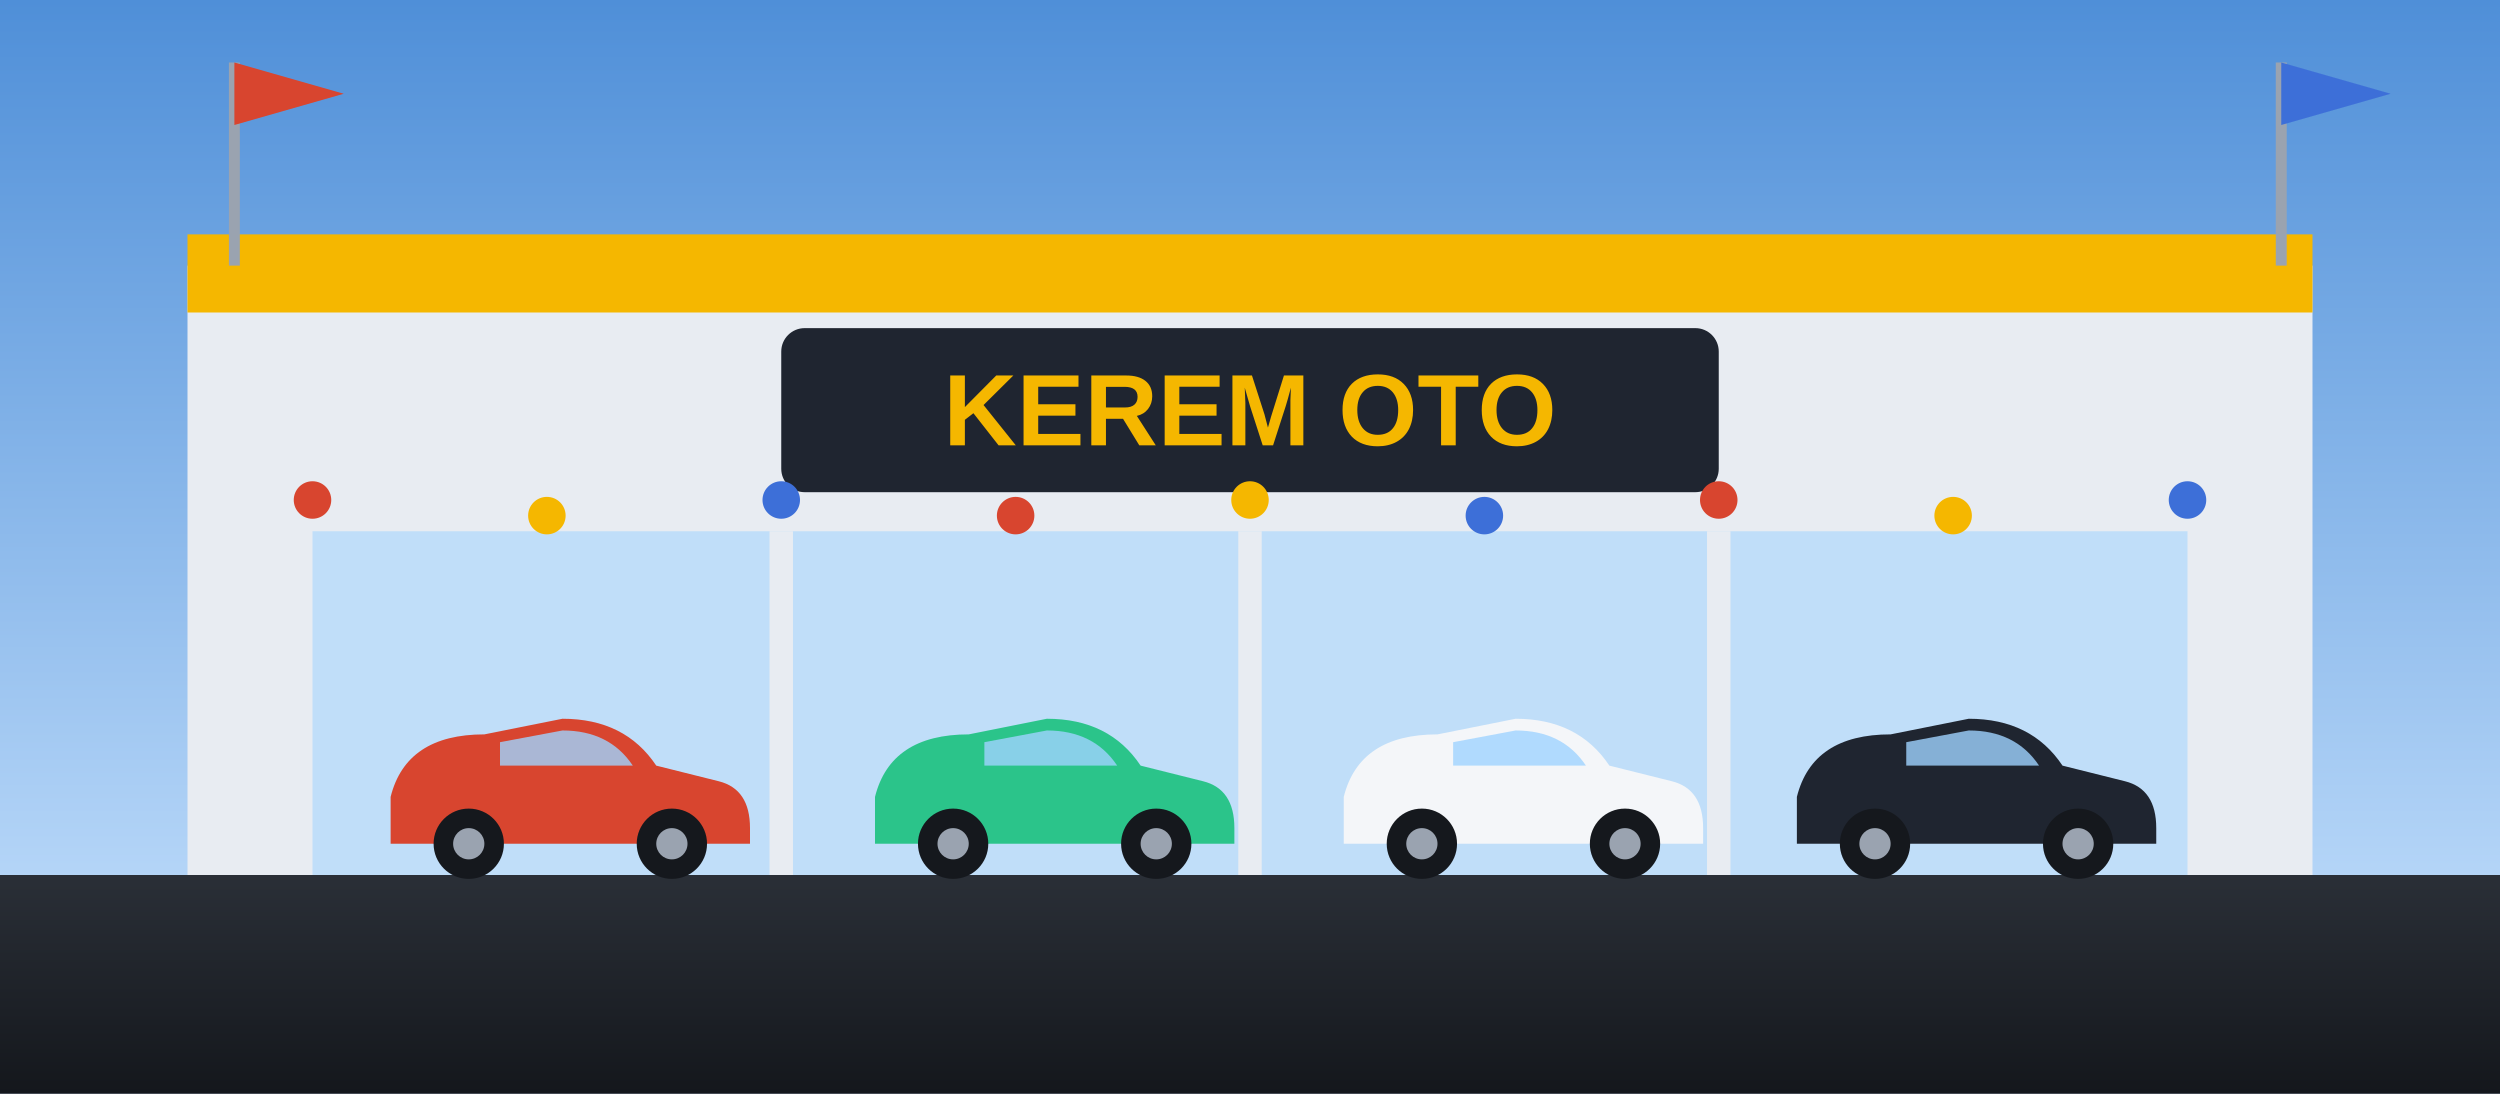
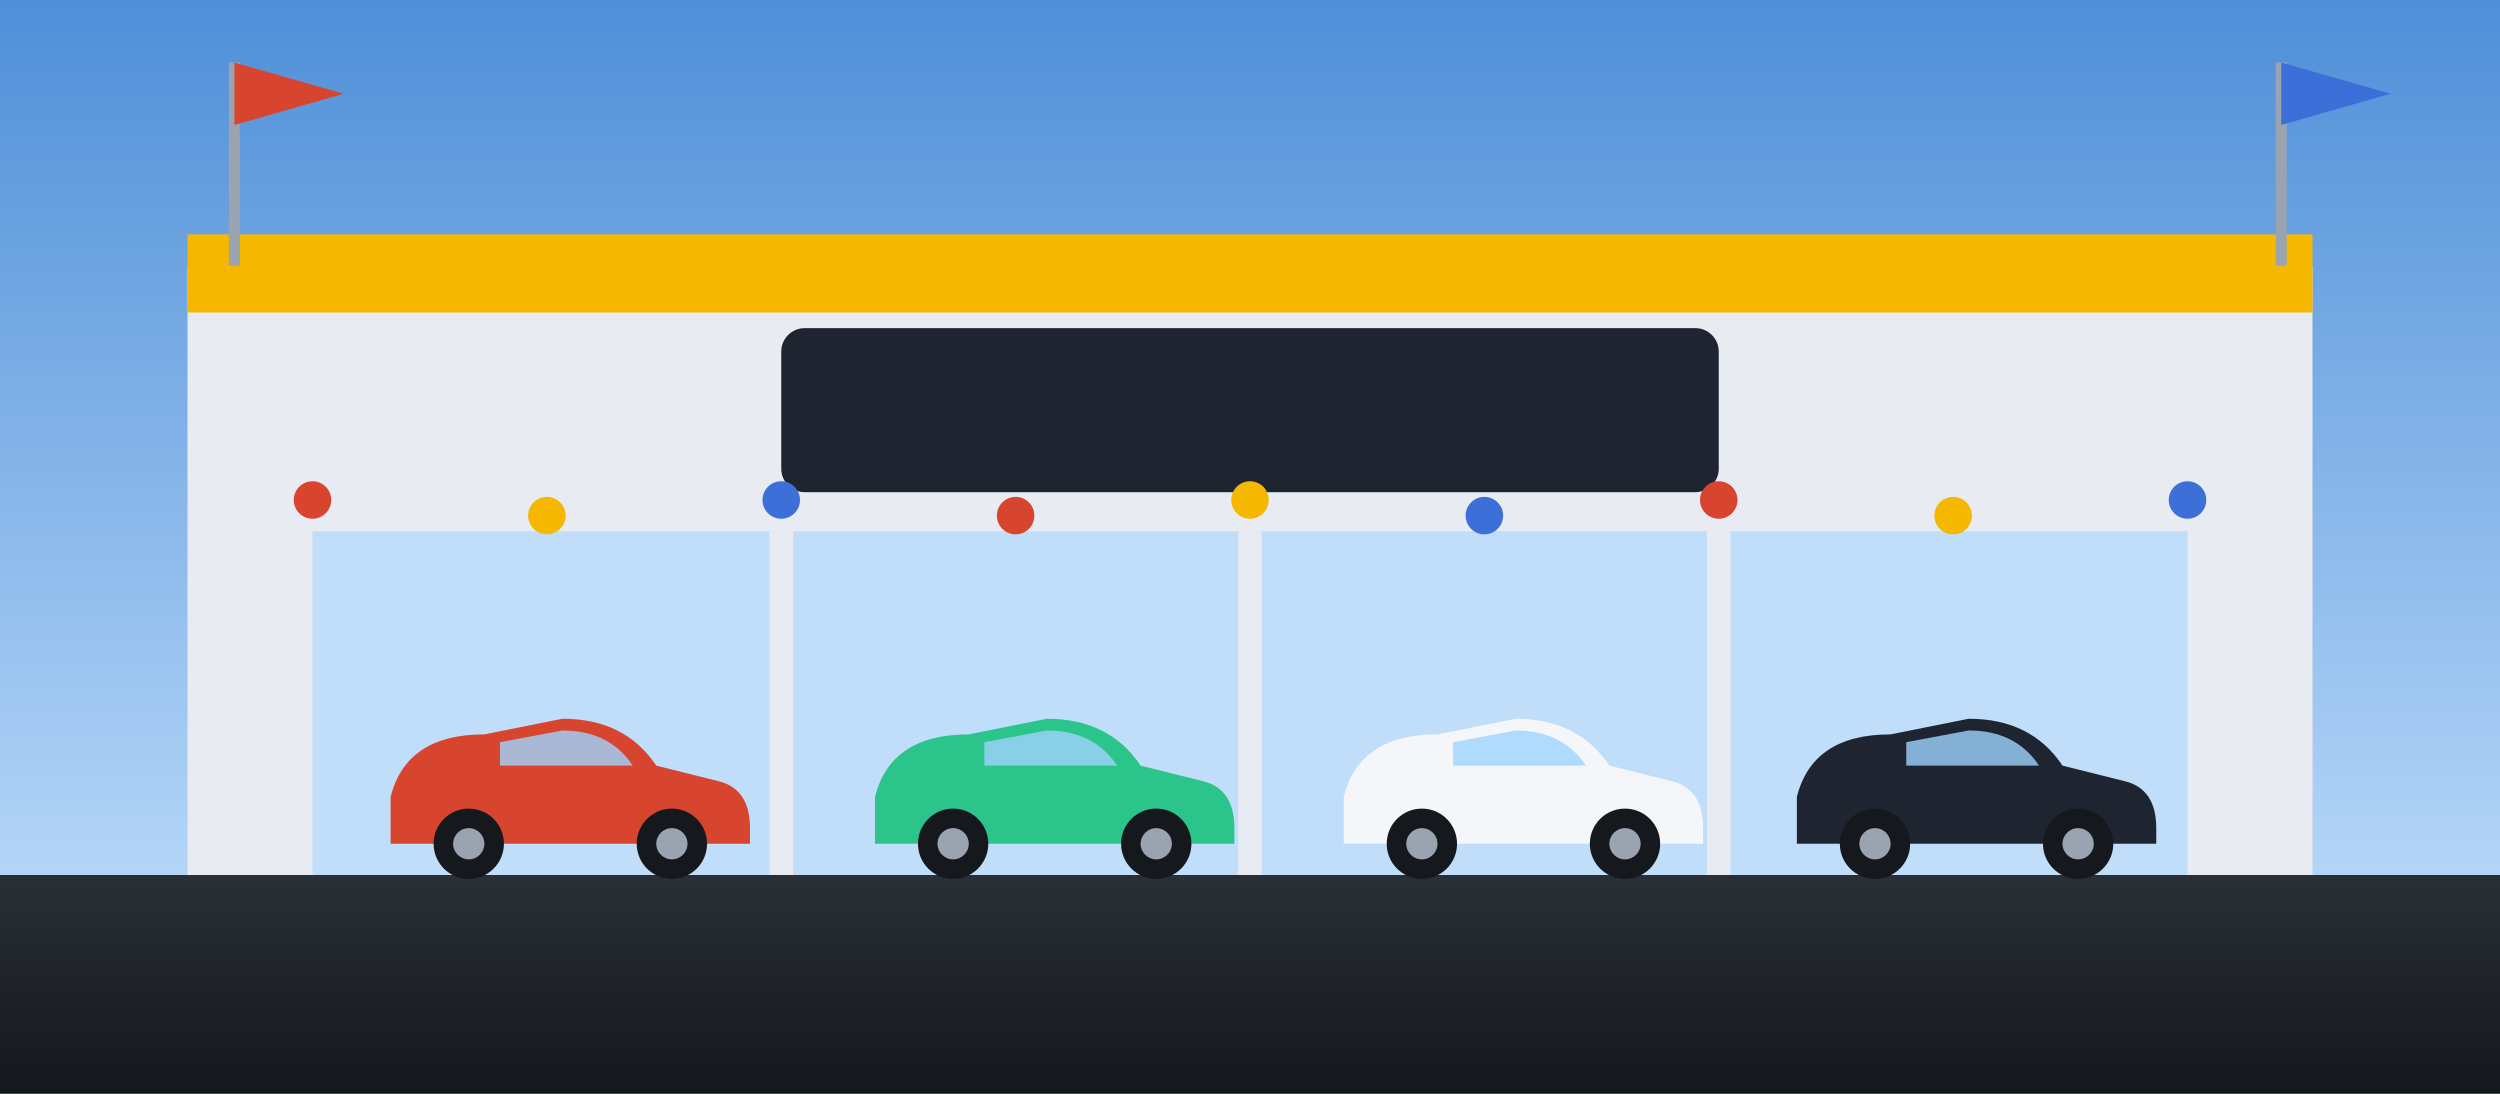
<svg xmlns="http://www.w3.org/2000/svg" viewBox="0 0 320 140">
  <defs>
-     <linearGradient id="g27" x1="0" y1="0" x2="0" y2="1">
+     <linearGradient id="g7" x1="0" y1="0" x2="0" y2="1">
      <stop offset="0" stop-color="#4f8fd8" />
      <stop offset="1" stop-color="#cde6ff" />
    </linearGradient>
-     <linearGradient id="g28" x1="0" y1="0" x2="0" y2="1">
+     <linearGradient id="g8" x1="0" y1="0" x2="0" y2="1">
      <stop offset="0" stop-color="#2a2f37" />
      <stop offset="1" stop-color="#14171c" />
    </linearGradient>
  </defs>
-   <rect width="320" height="140" fill="url(#g27)" />
-   <rect y="112" width="320" height="28" fill="url(#g28)" />
+   <rect width="320" height="140" fill="url(#g7)" />
+   <rect y="112" width="320" height="28" fill="url(#g8)" />
  <rect x="24" y="34" width="272" height="78" fill="#e8ecf2" />
  <rect x="24" y="30" width="272" height="10" fill="#f5b700" />
  <rect x="100" y="42" width="120" height="21" rx="3" fill="#1f2530" />
-   <text x="160" y="57" text-anchor="middle" font-family="Arial, sans-serif" font-weight="800" font-size="13" fill="#f5b700">KEREM OTO</text>
+   <text x="160" y="57" text-anchor="middle" font-family="Arial, sans-serif" font-weight="800" font-size="13" fill="#f5b700" />
  <rect x="40" y="68" width="240" height="44" fill="#9fd3ff" opacity=".55" />
  <path d="M100,68 V112 M160,68 V112 M220,68 V112" stroke="#e8ecf2" stroke-width="3" />
  <g transform="translate(50 92)">
    <path d="M0,10 Q2,2 12,2 L22,0 Q30,0 34,6 L42,8 Q46,9 46,14 L46,16 L0,16 Z" fill="#d8452f" />
    <path d="M14,3 L22,1.5 Q28,1.5 31,6 L14,6 Z" fill="#9fd3ff" opacity=".8" />
    <circle cx="10" cy="16" r="4.5" fill="#15181d" />
    <circle cx="36" cy="16" r="4.5" fill="#15181d" />
    <circle cx="10" cy="16" r="2" fill="#9aa3b0" />
    <circle cx="36" cy="16" r="2" fill="#9aa3b0" />
  </g>
  <g transform="translate(112 92)">
    <path d="M0,10 Q2,2 12,2 L22,0 Q30,0 34,6 L42,8 Q46,9 46,14 L46,16 L0,16 Z" fill="#2bc48a" />
    <path d="M14,3 L22,1.5 Q28,1.5 31,6 L14,6 Z" fill="#9fd3ff" opacity=".8" />
    <circle cx="10" cy="16" r="4.5" fill="#15181d" />
    <circle cx="36" cy="16" r="4.5" fill="#15181d" />
    <circle cx="10" cy="16" r="2" fill="#9aa3b0" />
    <circle cx="36" cy="16" r="2" fill="#9aa3b0" />
  </g>
  <g transform="translate(172 92)">
    <path d="M0,10 Q2,2 12,2 L22,0 Q30,0 34,6 L42,8 Q46,9 46,14 L46,16 L0,16 Z" fill="#f4f6f9" />
    <path d="M14,3 L22,1.5 Q28,1.5 31,6 L14,6 Z" fill="#9fd3ff" opacity=".8" />
    <circle cx="10" cy="16" r="4.5" fill="#15181d" />
    <circle cx="36" cy="16" r="4.5" fill="#15181d" />
    <circle cx="10" cy="16" r="2" fill="#9aa3b0" />
    <circle cx="36" cy="16" r="2" fill="#9aa3b0" />
  </g>
  <g transform="translate(230 92)">
    <path d="M0,10 Q2,2 12,2 L22,0 Q30,0 34,6 L42,8 Q46,9 46,14 L46,16 L0,16 Z" fill="#1f2530" />
    <path d="M14,3 L22,1.5 Q28,1.5 31,6 L14,6 Z" fill="#9fd3ff" opacity=".8" />
    <circle cx="10" cy="16" r="4.5" fill="#15181d" />
    <circle cx="36" cy="16" r="4.5" fill="#15181d" />
    <circle cx="10" cy="16" r="2" fill="#9aa3b0" />
    <circle cx="36" cy="16" r="2" fill="#9aa3b0" />
  </g>
  <path d="M30,34 V8" stroke="#9aa3b0" stroke-width="1.4" />
  <path d="M30,8 l14,4 l-14,4 Z" fill="#d8452f" />
  <path d="M292,34 V8" stroke="#9aa3b0" stroke-width="1.4" />
  <path d="M292,8 l14,4 l-14,4 Z" fill="#3d6fd8" />
  <circle cx="40" cy="64" r="2.4" fill="#d8452f" />
  <circle cx="70" cy="66" r="2.4" fill="#f5b700" />
  <circle cx="100" cy="64" r="2.4" fill="#3d6fd8" />
  <circle cx="130" cy="66" r="2.4" fill="#d8452f" />
  <circle cx="160" cy="64" r="2.4" fill="#f5b700" />
  <circle cx="190" cy="66" r="2.4" fill="#3d6fd8" />
  <circle cx="220" cy="64" r="2.4" fill="#d8452f" />
  <circle cx="250" cy="66" r="2.4" fill="#f5b700" />
  <circle cx="280" cy="64" r="2.4" fill="#3d6fd8" />
</svg>
